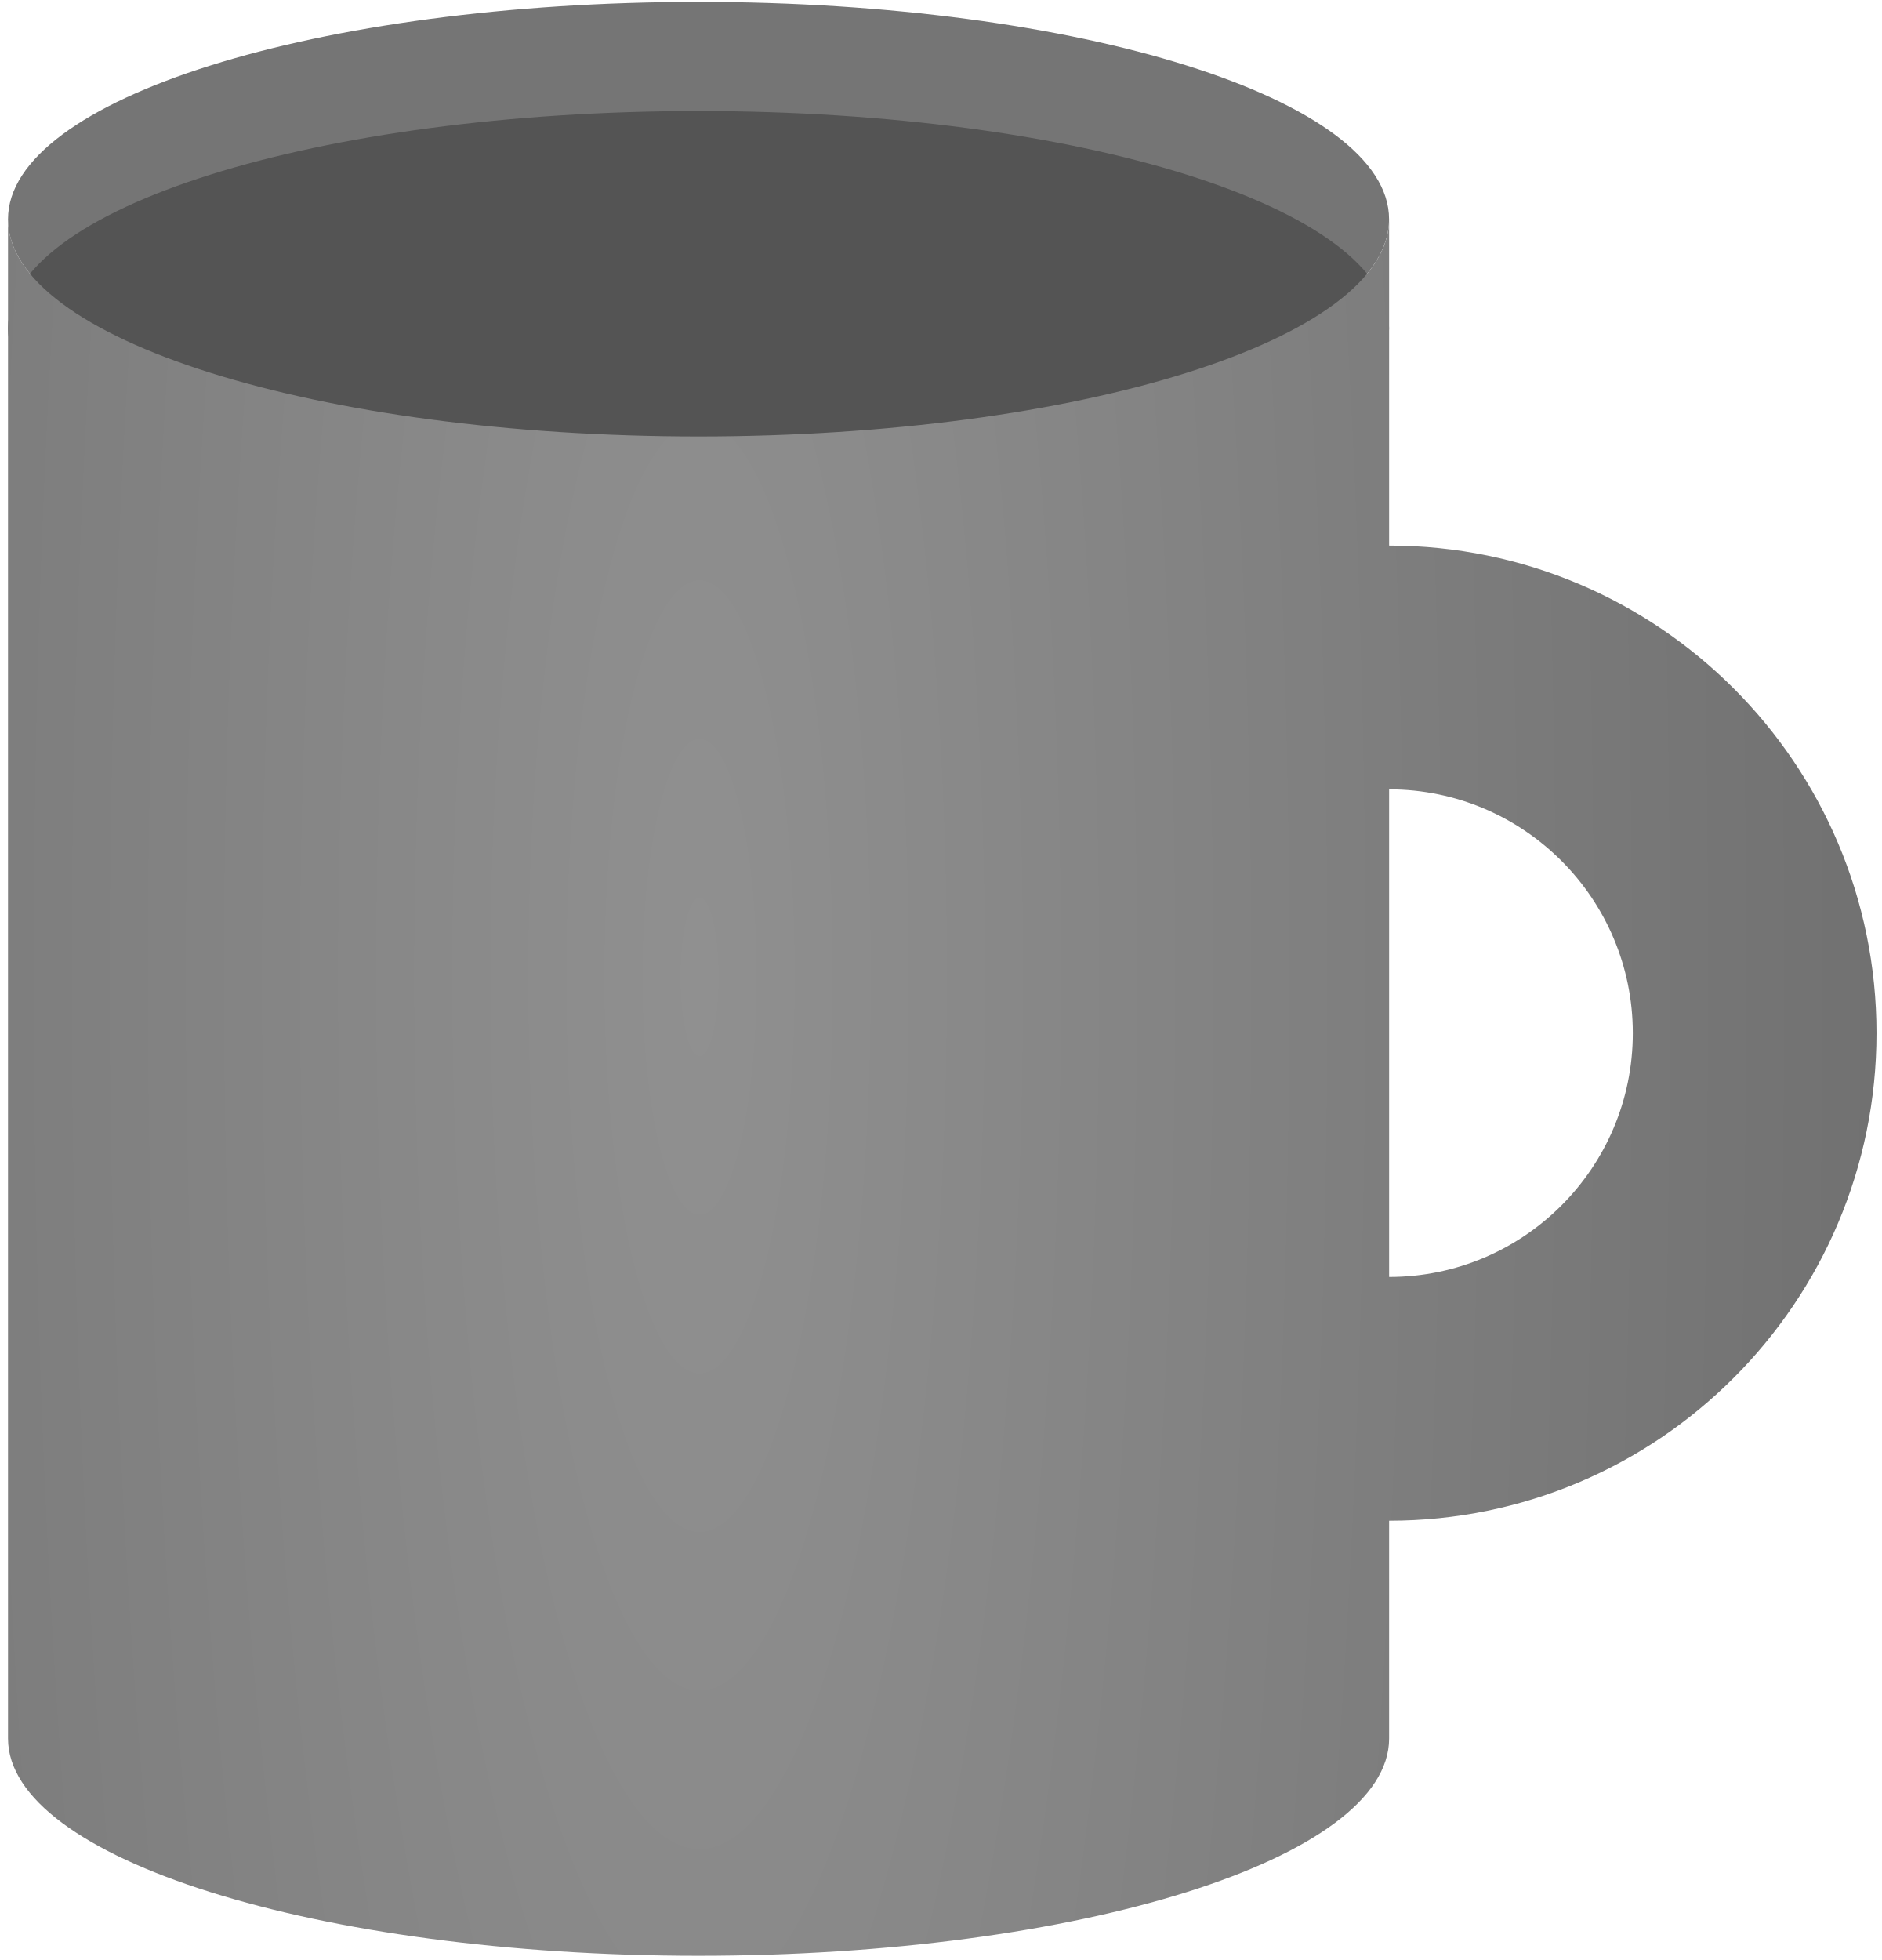
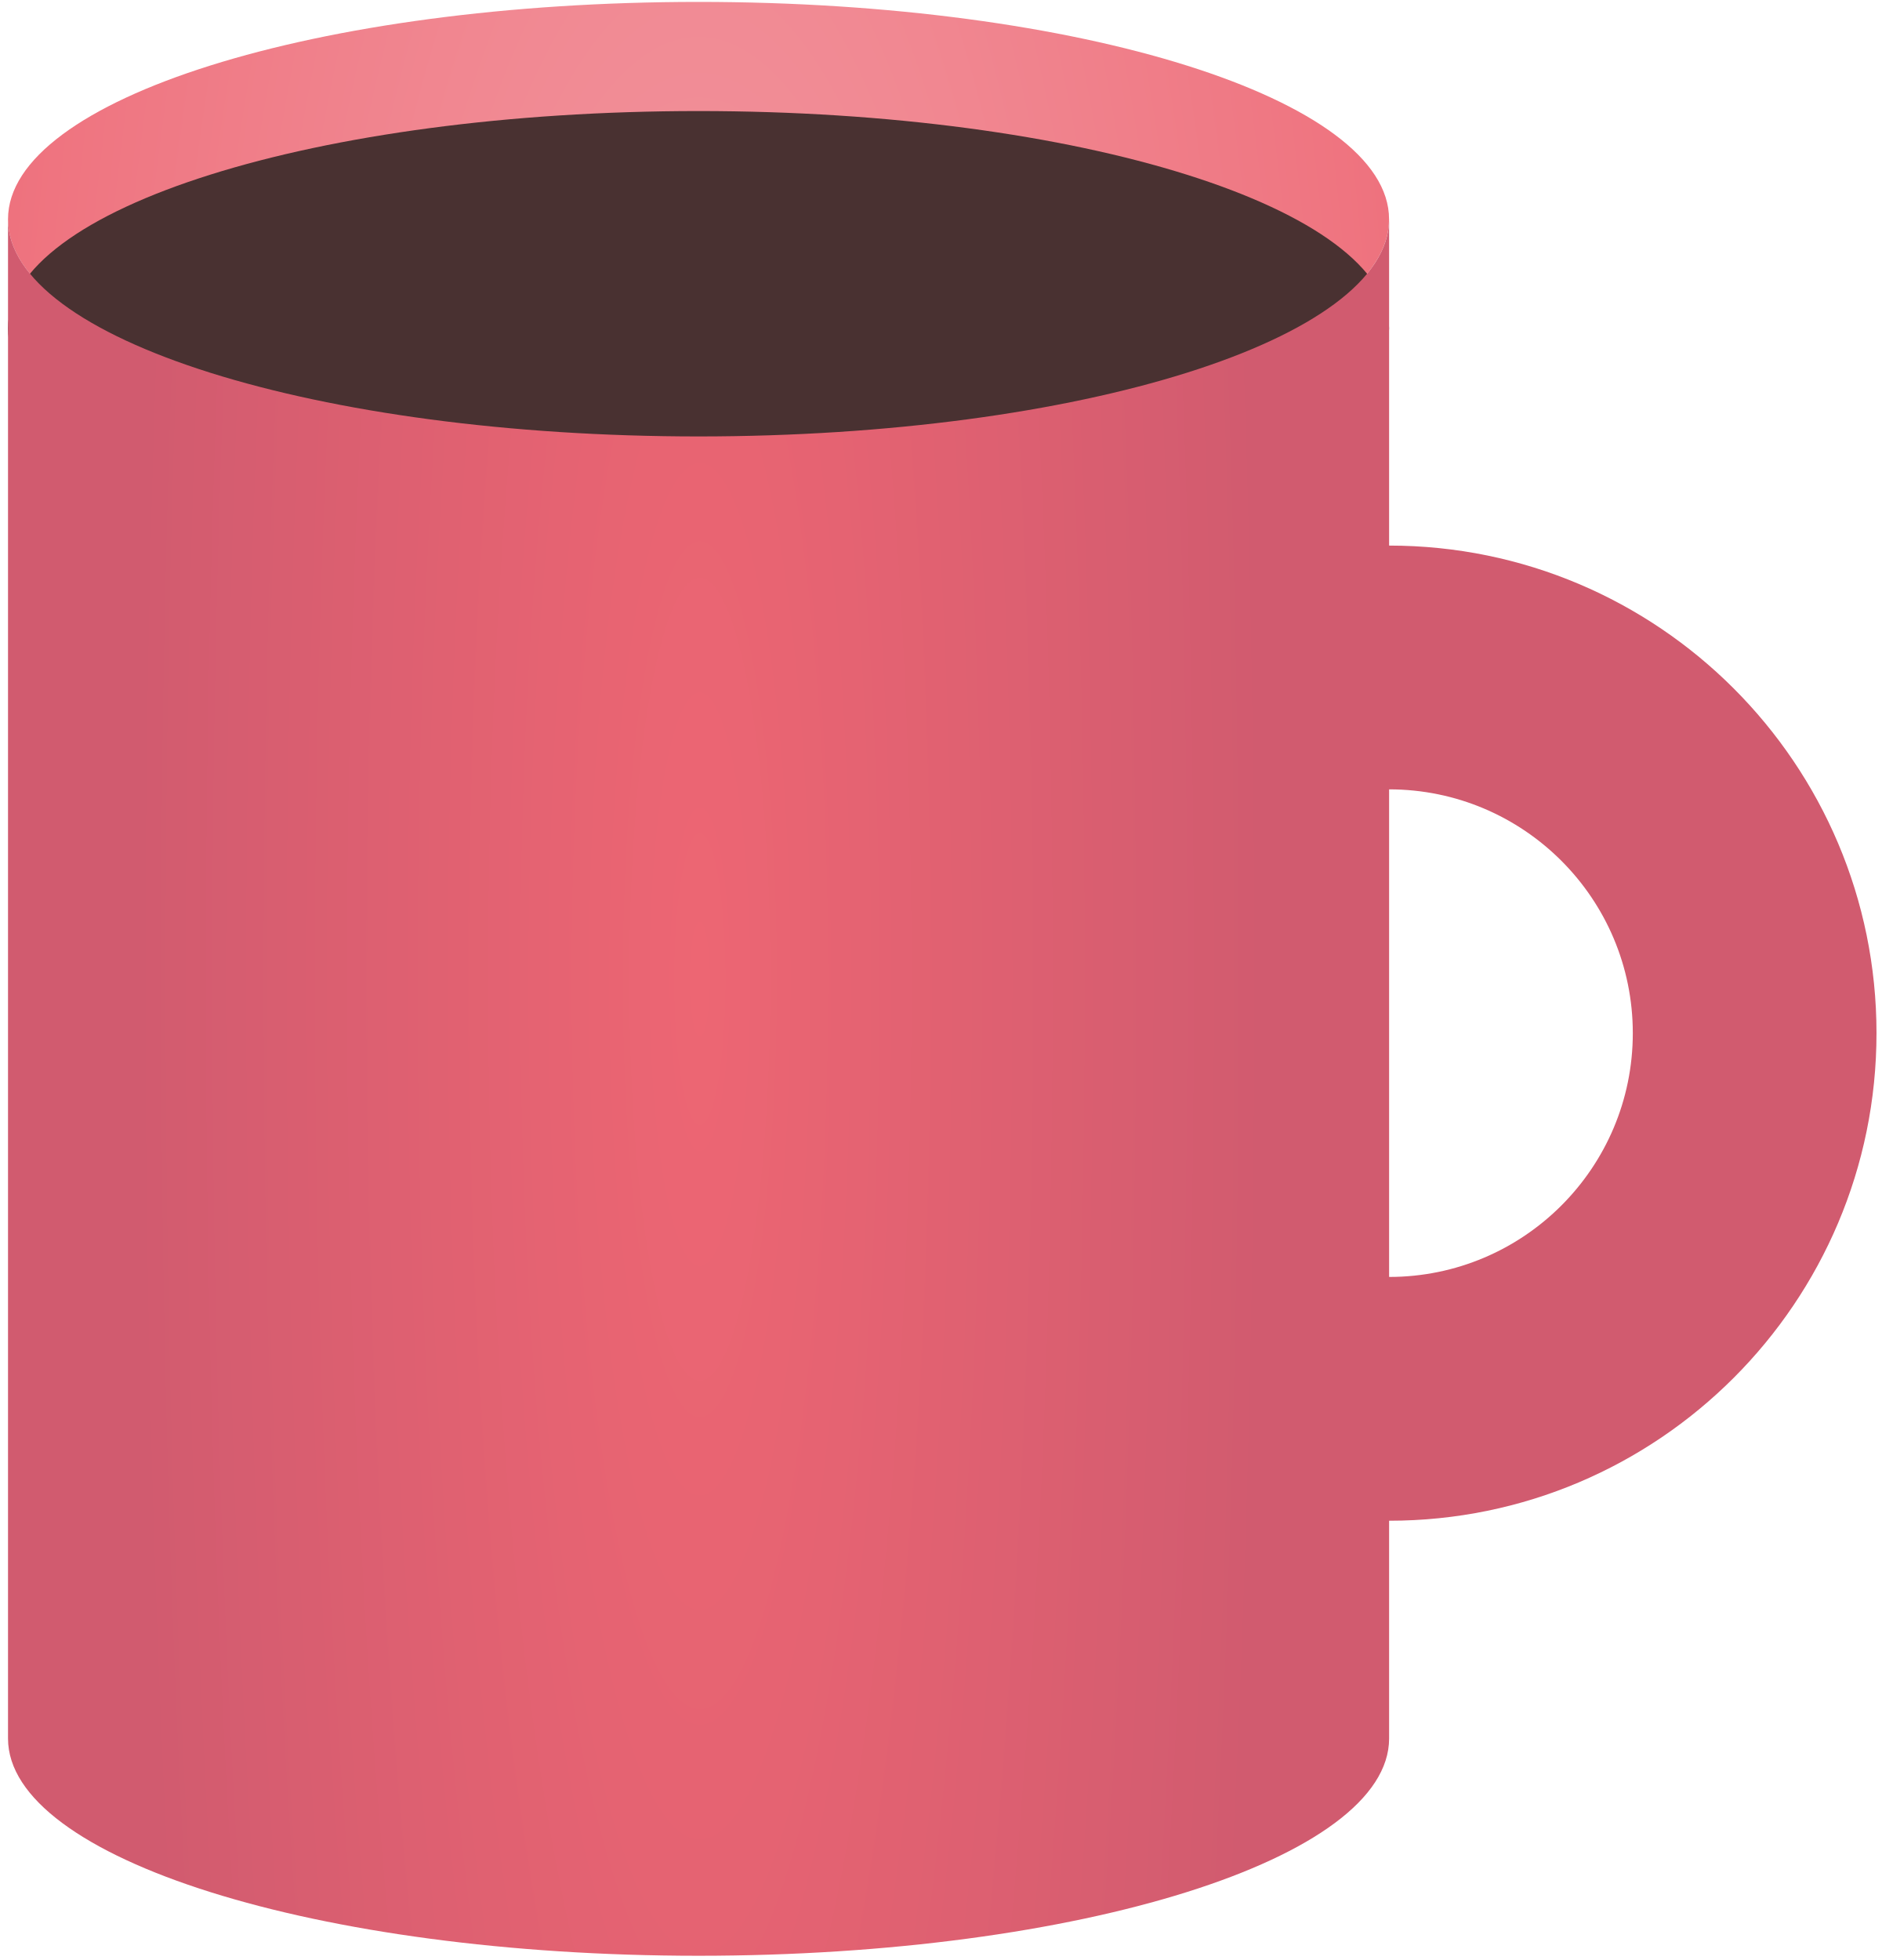
<svg xmlns="http://www.w3.org/2000/svg" width="100%" height="100%" viewBox="0 0 217 226" version="1.1" xml:space="preserve" style="fill-rule:evenodd;clip-rule:evenodd;stroke-linejoin:round;stroke-miterlimit:2;">
  <g transform="matrix(1,0,0,1,-179,-701)">
    <g id="Mug" transform="matrix(1.54678,0,0,1.54678,-406.319,-435.397)">
      <g transform="matrix(1,0,0,1,-545.316,-56.1629)">
-         <ellipse cx="975.811" cy="807.187" rx="51.486" ry="16.196" style="fill:#757575;" />
+         <ellipse cx="975.811" cy="807.187" rx="51.486" ry="16.196" style="fill:url(#_Radial1);" />
      </g>
      <g transform="matrix(1,0,0,1,-545.316,-48.0271)">
-         <ellipse cx="975.811" cy="807.187" rx="51.486" ry="16.196" style="fill:#545454;" />
+         <ellipse cx="975.811" cy="807.187" rx="51.486" ry="16.196" style="fill:#493131;" />
      </g>
      <g transform="matrix(1,0,0,1,-529.505,57.0972)">
-         <path d="M1011.49,790.953L1011.49,807.187C1011.49,816.126 988.416,823.383 960,823.383C931.584,823.383 908.514,816.126 908.514,807.187L908.514,693.927C908.514,702.866 931.584,710.123 960,710.123C988.416,710.123 1011.49,702.866 1011.49,693.927L1011.49,718.259C1031.55,718.259 1047.83,734.545 1047.83,754.606C1047.83,774.666 1031.55,790.953 1011.49,790.953ZM1011.49,736.432L1011.49,772.779C1021.52,772.779 1029.66,764.636 1029.66,754.606C1029.66,744.576 1021.52,736.432 1011.49,736.432Z" style="fill:url(#_Radial1);" />
+         <path d="M1011.49,790.953L1011.49,807.187C1011.49,816.126 988.416,823.383 960,823.383C931.584,823.383 908.514,816.126 908.514,807.187L908.514,693.927C908.514,702.866 931.584,710.123 960,710.123C988.416,710.123 1011.49,702.866 1011.49,693.927L1011.49,718.259C1031.55,718.259 1047.83,734.545 1047.83,754.606C1047.83,774.666 1031.55,790.953 1011.49,790.953ZM1011.49,736.432L1011.49,772.779C1021.52,772.779 1029.66,764.636 1029.66,754.606C1029.66,744.576 1021.52,736.432 1011.49,736.432Z" style="fill:url(#_Radial2);" />
      </g>
    </g>
  </g>
  <defs>
-     <radialGradient id="_Radial1" cx="0" cy="0" r="1" gradientUnits="userSpaceOnUse" gradientTransform="matrix(153.876,-7.34988e-14,2.99575e-13,627.186,960,750.557)">
-       <stop offset="0" style="stop-color:#909090;stop-opacity:1" />
-       <stop offset="1" style="stop-color:#5a5a5a;stop-opacity:1" />
+     <radialGradient id="_Radial1" cx="0" cy="0" r="1" gradientUnits="userSpaceOnUse" gradientTransform="matrix(69.5793,0,0,240.273,975.811,863.817)">
+       <stop offset="0" style="stop-color:#f39ba3;stop-opacity:1" />
+       <stop offset="1" style="stop-color:#ed6673;stop-opacity:1" />
+     </radialGradient>
+     <radialGradient id="_Radial2" cx="0" cy="0" r="1" gradientUnits="userSpaceOnUse" gradientTransform="matrix(42.3188,0,0,240.273,960,750.557)">
+       <stop offset="0" style="stop-color:#ed6673;stop-opacity:1" />
+       <stop offset="1" style="stop-color:#d15b6f;stop-opacity:1" />
    </radialGradient>
  </defs>
</svg>
